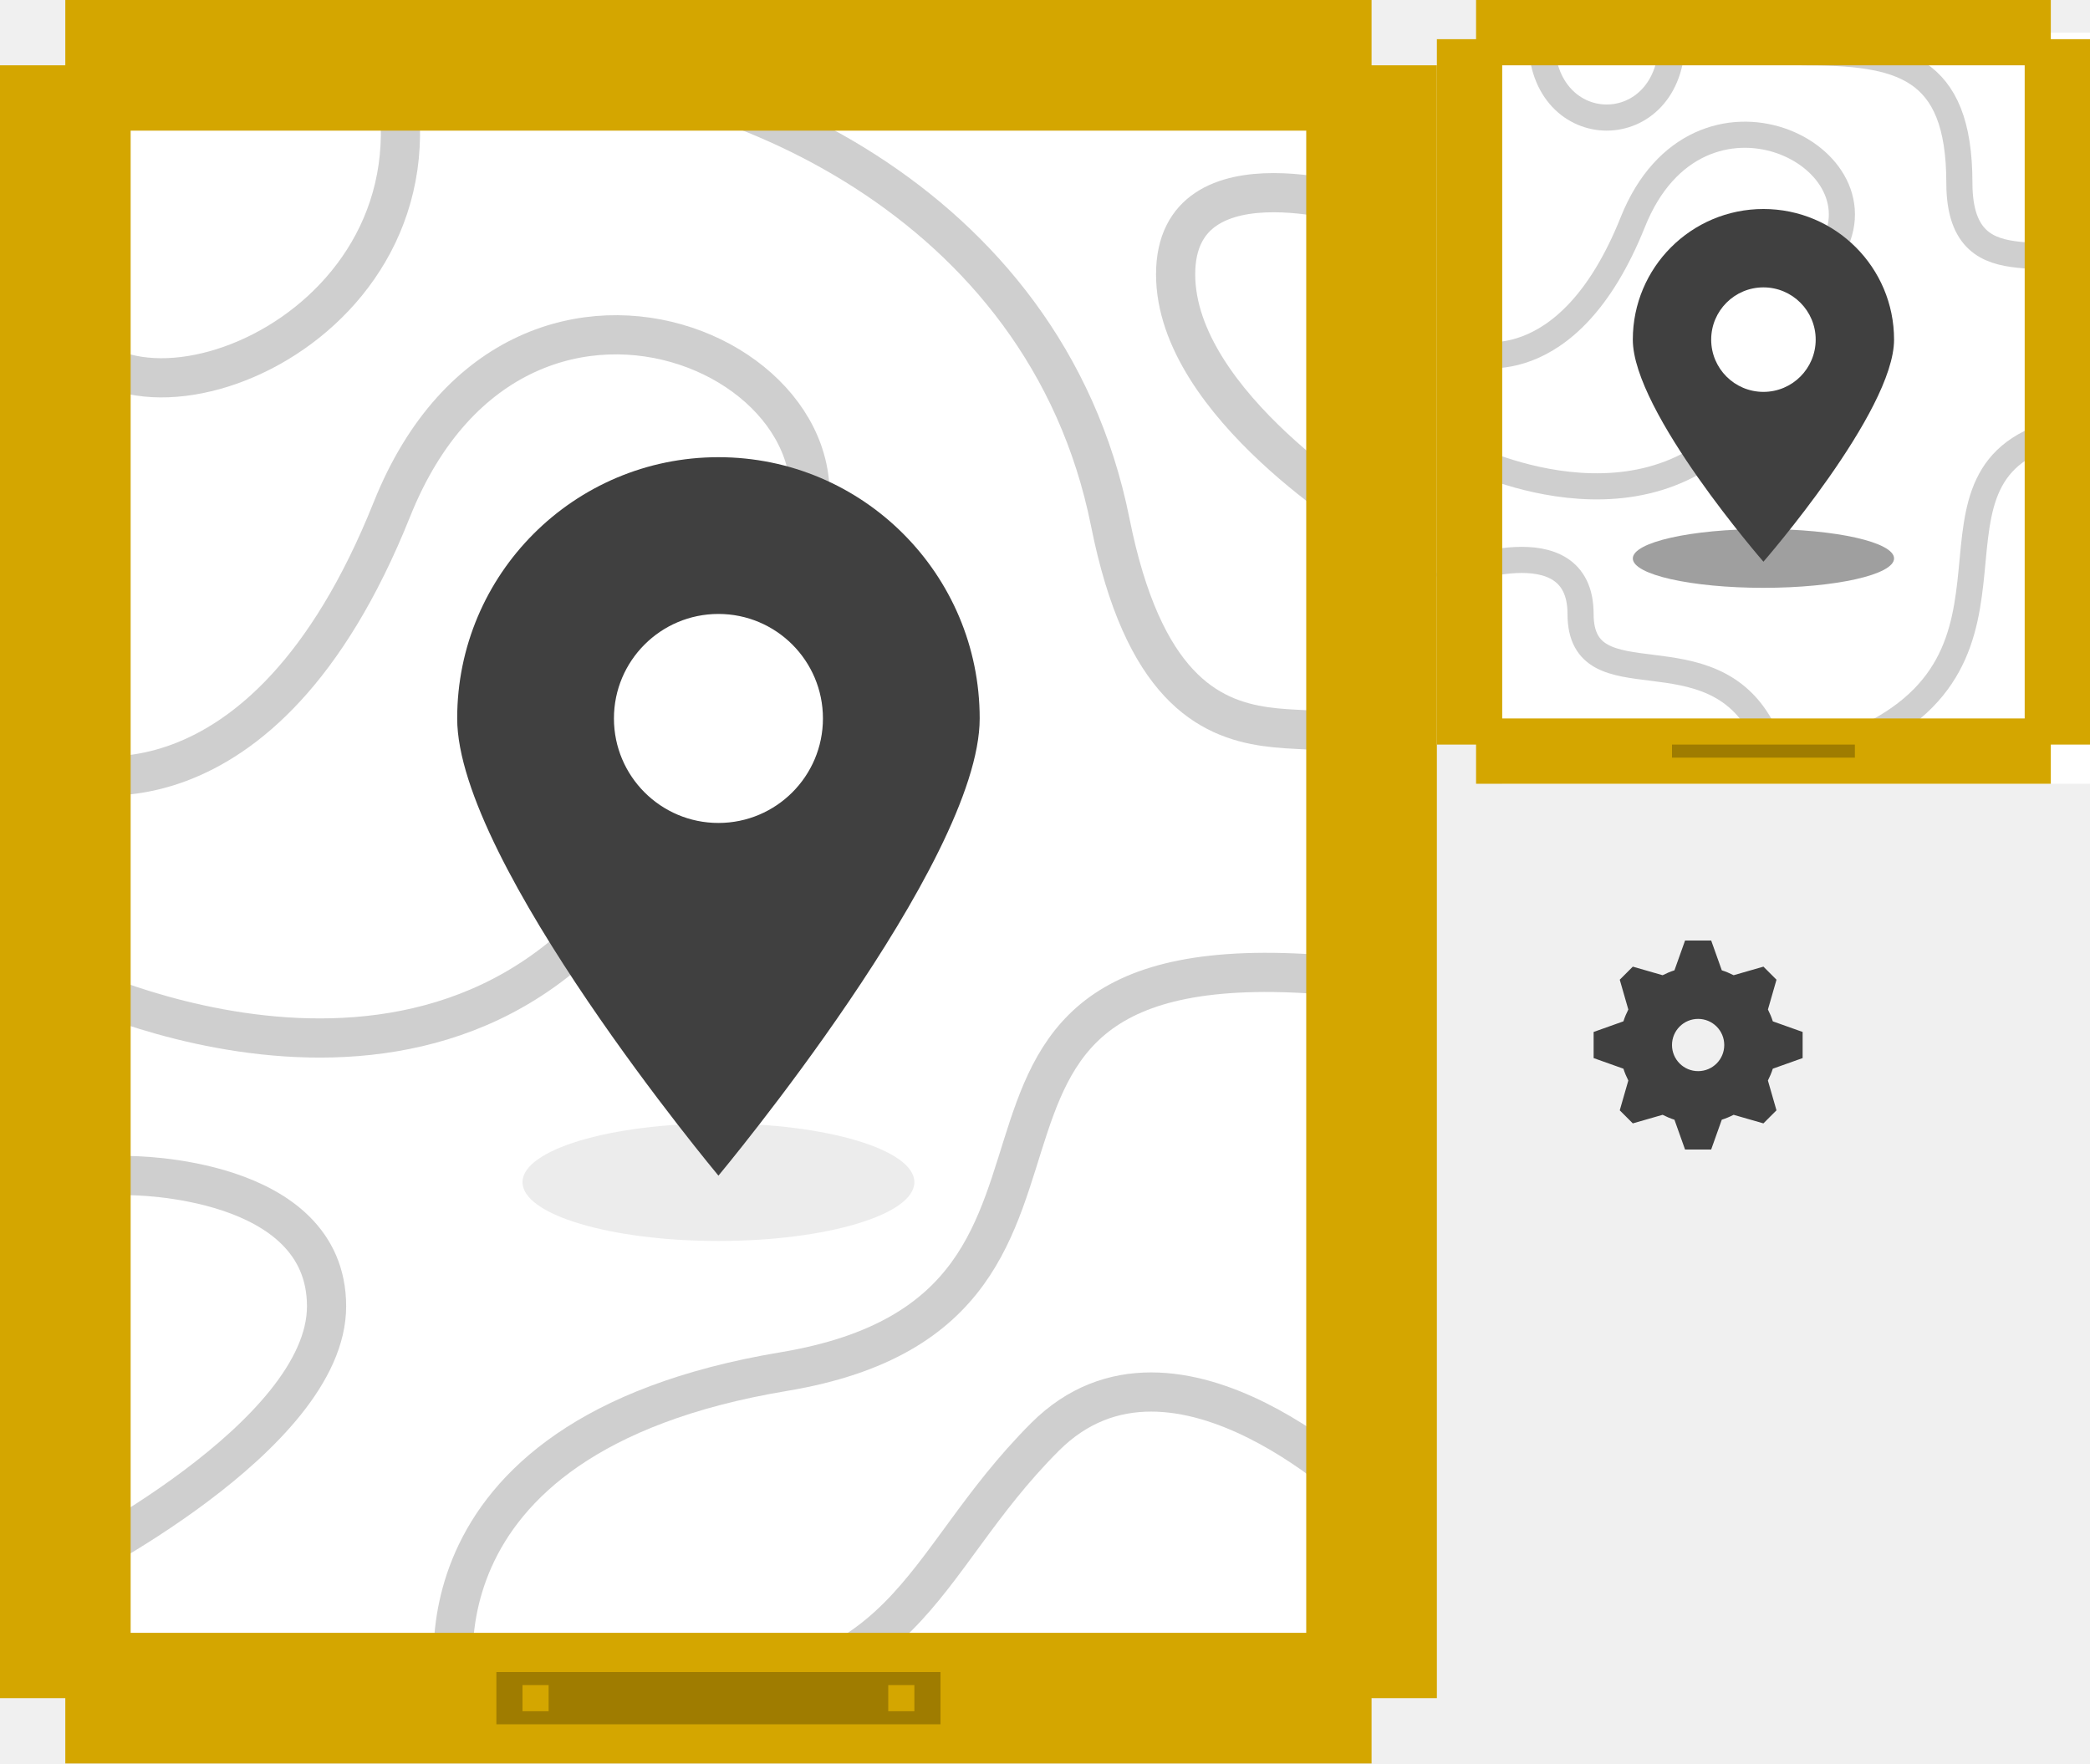
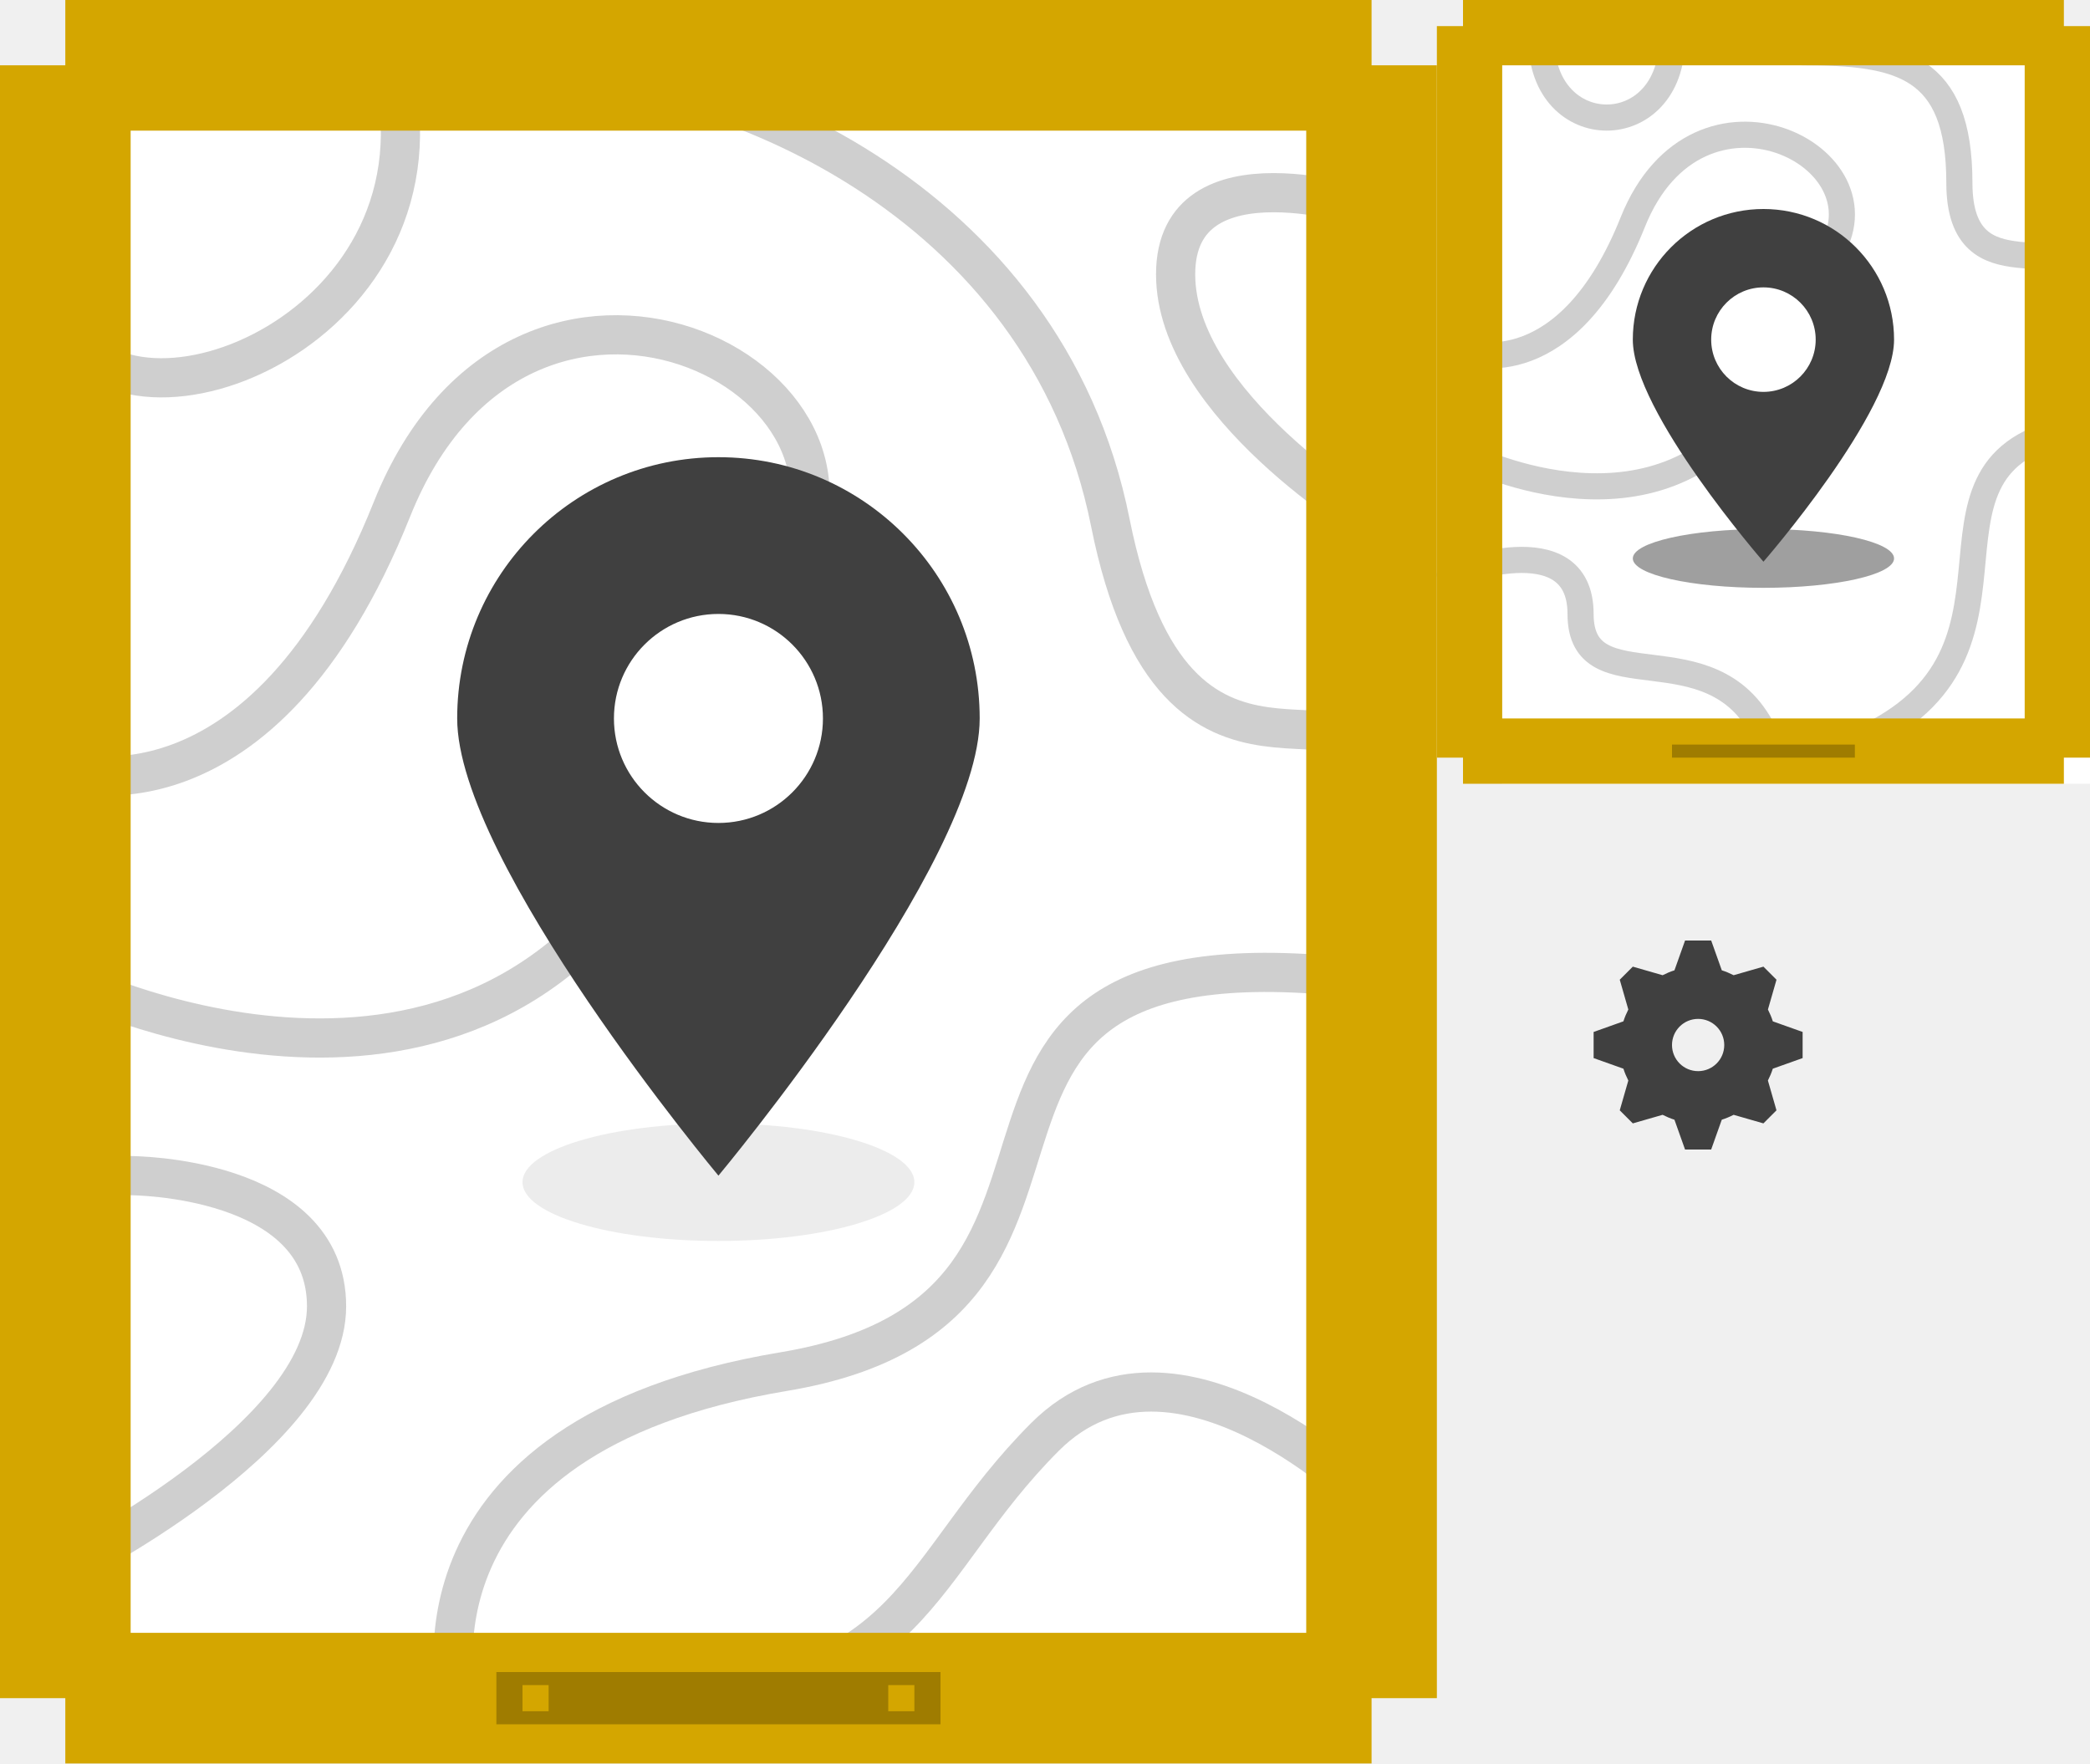
<svg xmlns="http://www.w3.org/2000/svg" width="160" height="135" id="svg2" version="1.1">
  <defs id="defs4" />
  <g id="layer1" transform="translate(0,-917.3622)">
    <rect y="927.362" x="10" height="115" width="90" id="rect6219" style="color:#000000;fill:#ffffff;fill-opacity:1;fill-rule:nonzero;stroke:none;stroke-width:5;marker:none;visibility:visible;display:inline;overflow:visible;enable-background:accumulate" />
    <path style="opacity:0.25;color:#000000;fill:none;stroke:#404040;stroke-width:3;stroke-linecap:round;stroke-linejoin:round;stroke-miterlimit:4;stroke-opacity:1;stroke-dasharray:none;stroke-dashoffset:0;marker:none;visibility:visible;display:inline;overflow:visible;enable-background:accumulate" d="m 60,961.362 c 10,-15 -20,-30 -30,-5 -10,25 -25,20 -25,20" id="path6488" />
    <rect style="color:#000000;fill:#ffffff;stroke:none;stroke-width:5;marker:none;visibility:visible;display:inline;overflow:visible;enable-background:accumulate" id="rect6166" width="19" height="26" x="304" y="977.362" />
    <rect style="opacity:0.25;color:#000000;fill:none;stroke:none;stroke-width:5;marker:none;visibility:visible;display:inline;overflow:visible;enable-background:accumulate" id="rect6140" width="32" height="32" x="297" y="974.362" />
    <path style="color:#000000;fill:#404040;fill-opacity:1;fill-rule:nonzero;stroke:none;stroke-width:5;marker:none;visibility:visible;display:inline;overflow:visible;enable-background:accumulate" d="m 313.5,982.362 c -3.038,0 -5.5,2.462 -5.5,5.5 0,3.038 5.5,9.5 5.5,9.5 0,0 5.5,-6.462 5.5,-9.5 0,-3.038 -2.462,-5.5 -5.5,-5.5 z m 0,3 c 1.381,0 2.5,1.119 2.5,2.5 0,1.381 -1.119,2.5 -2.5,2.5 -1.381,0 -2.5,-1.119 -2.5,-2.5 0,-1.381 1.119,-2.5 2.5,-2.5 z" id="path6168" />
    <rect y="979.362" x="304" height="1" width="19" id="rect6193" style="opacity:0.25;color:#000000;fill:#404040;fill-opacity:1;fill-rule:nonzero;stroke:none;stroke-width:5;marker:none;visibility:visible;display:inline;overflow:visible;enable-background:accumulate" />
    <path style="color:#000000;fill:#9f7c00;fill-opacity:1;fill-rule:nonzero;stroke:none;stroke-width:5;marker:none;visibility:visible;display:inline;overflow:visible;enable-background:accumulate" d="m 302,974.362 0,1 -1,0 0,30 1,0 0,1 23,0 0,-1 1,0 0,-30 -1,0 0,-1 z m 2,3 19,0 0,26 -19,0 z" id="rect6142" />
    <rect style="opacity:0.25;color:#000000;fill:#404040;fill-opacity:1;fill-rule:nonzero;stroke:none;stroke-width:5;marker:none;visibility:visible;display:inline;overflow:visible;enable-background:accumulate" id="rect6197" width="19" height="1" x="304" y="982.362" />
    <rect y="985.362" x="304" height="1" width="19" id="rect6199" style="opacity:0.25;color:#000000;fill:#404040;fill-opacity:1;fill-rule:nonzero;stroke:none;stroke-width:5;marker:none;visibility:visible;display:inline;overflow:visible;enable-background:accumulate" />
    <rect y="988.362" x="304" height="1" width="19" id="rect6203" style="opacity:0.25;color:#000000;fill:#404040;fill-opacity:1;fill-rule:nonzero;stroke:none;stroke-width:5;marker:none;visibility:visible;display:inline;overflow:visible;enable-background:accumulate" />
    <rect y="991.362" x="304" height="1" width="19" id="rect6207" style="opacity:0.25;color:#000000;fill:#404040;fill-opacity:1;fill-rule:nonzero;stroke:none;stroke-width:5;marker:none;visibility:visible;display:inline;overflow:visible;enable-background:accumulate" />
    <rect y="994.362" x="304" height="1" width="19" id="rect6211" style="opacity:0.25;color:#000000;fill:#404040;fill-opacity:1;fill-rule:nonzero;stroke:none;stroke-width:5;marker:none;visibility:visible;display:inline;overflow:visible;enable-background:accumulate" />
    <rect style="opacity:0.25;color:#000000;fill:#404040;fill-opacity:1;fill-rule:nonzero;stroke:none;stroke-width:5;marker:none;visibility:visible;display:inline;overflow:visible;enable-background:accumulate" id="rect6213" width="19" height="1" x="304" y="997.362" />
    <rect y="1000.362" x="304" height="1" width="19" id="rect6215" style="opacity:0.25;color:#000000;fill:#404040;fill-opacity:1;fill-rule:nonzero;stroke:none;stroke-width:5;marker:none;visibility:visible;display:inline;overflow:visible;enable-background:accumulate" />
    <rect y="927.362" x="10" height="115" width="90" id="rect6221" style="color:#000000;fill:#ccccff;fill-opacity:0;fill-rule:nonzero;stroke:none;stroke-width:5;marker:none;visibility:visible;display:inline;overflow:visible;enable-background:accumulate" />
    <rect y="927.362" x="10" height="115" width="90" id="rect6223" style="color:#000000;fill:#6aaa5d;fill-opacity:0;fill-rule:nonzero;stroke:none;stroke-width:5;marker:none;visibility:visible;display:inline;overflow:visible;enable-background:accumulate" />
    <rect style="color:#000000;fill:#cccccc;fill-opacity:1;fill-rule:nonzero;stroke:none;stroke-width:5;marker:none;visibility:visible;display:inline;overflow:visible;enable-background:accumulate" id="rect6261" width="10" height="5" x="430" y="927.362" />
    <rect y="932.362" x="425" height="5" width="10" id="rect6263" style="color:#000000;fill:#e6e6e6;fill-opacity:1;fill-rule:nonzero;stroke:none;stroke-width:5;marker:none;visibility:visible;display:inline;overflow:visible;enable-background:accumulate" />
    <rect style="color:#000000;fill:#cccccc;fill-opacity:1;fill-rule:nonzero;stroke:none;stroke-width:5;marker:none;visibility:visible;display:inline;overflow:visible;enable-background:accumulate" id="rect6265" width="10" height="5" x="430" y="937.362" />
    <rect style="color:#000000;fill:#cccccc;fill-opacity:1;fill-rule:nonzero;stroke:none;stroke-width:5;marker:none;visibility:visible;display:inline;overflow:visible;enable-background:accumulate" id="rect6269" width="10" height="5" x="425" y="947.362" />
    <rect y="952.362" x="430" height="5" width="10" id="rect6271" style="color:#000000;fill:#e6e6e6;fill-opacity:1;fill-rule:nonzero;stroke:none;stroke-width:5;marker:none;visibility:visible;display:inline;overflow:visible;enable-background:accumulate" />
    <rect style="color:#000000;fill:#e6e6e6;fill-opacity:1;fill-rule:nonzero;stroke:none;stroke-width:5;marker:none;visibility:visible;display:inline;overflow:visible;enable-background:accumulate" id="rect6273" width="10" height="5" x="400" y="957.362" />
    <rect y="962.362" x="400" height="5" width="10" id="rect6275" style="color:#000000;fill:#cccccc;fill-opacity:1;fill-rule:nonzero;stroke:none;stroke-width:5;marker:none;visibility:visible;display:inline;overflow:visible;enable-background:accumulate" />
    <rect y="972.362" x="440" height="5" width="10" id="rect6281" style="color:#000000;fill:#cccccc;fill-opacity:1;fill-rule:nonzero;stroke:none;stroke-width:5;marker:none;visibility:visible;display:inline;overflow:visible;enable-background:accumulate" />
    <rect style="color:#000000;fill:#e6e6e6;fill-opacity:1;fill-rule:nonzero;stroke:none;stroke-width:5;marker:none;visibility:visible;display:inline;overflow:visible;enable-background:accumulate" id="rect6283" width="15" height="5" x="440" y="977.362" />
    <rect y="982.362" x="440" height="5" width="20" id="rect6285" style="color:#000000;fill:#cccccc;fill-opacity:1;fill-rule:nonzero;stroke:none;stroke-width:5;marker:none;visibility:visible;display:inline;overflow:visible;enable-background:accumulate" />
    <rect y="972.362" x="400" height="5" width="10" id="rect6287" style="color:#000000;fill:#cccccc;fill-opacity:1;fill-rule:nonzero;stroke:none;stroke-width:5;marker:none;visibility:visible;display:inline;overflow:visible;enable-background:accumulate" />
    <rect style="color:#000000;fill:#e6e6e6;fill-opacity:1;fill-rule:nonzero;stroke:none;stroke-width:5;marker:none;visibility:visible;display:inline;overflow:visible;enable-background:accumulate" id="rect6289" width="5" height="5" x="400" y="977.362" />
    <rect y="982.362" x="400" height="5" width="5" id="rect6291" style="color:#000000;fill:#cccccc;fill-opacity:1;fill-rule:nonzero;stroke:none;stroke-width:5;marker:none;visibility:visible;display:inline;overflow:visible;enable-background:accumulate" />
    <rect style="color:#000000;fill:#e6e6e6;fill-opacity:1;fill-rule:nonzero;stroke:none;stroke-width:5;marker:none;visibility:visible;display:inline;overflow:visible;enable-background:accumulate" id="rect6293" width="20" height="5" x="400" y="987.362" />
    <rect y="977.362" x="430" height="5" width="5" id="rect6295" style="color:#000000;fill:#cccccc;fill-opacity:1;fill-rule:nonzero;stroke:none;stroke-width:5;marker:none;visibility:visible;display:inline;overflow:visible;enable-background:accumulate" />
    <rect style="color:#000000;fill:#e6e6e6;fill-opacity:1;fill-rule:nonzero;stroke:none;stroke-width:5;marker:none;visibility:visible;display:inline;overflow:visible;enable-background:accumulate" id="rect6297" width="5" height="5" x="430" y="982.362" />
    <rect y="987.362" x="430" height="5" width="30" id="rect6299" style="color:#000000;fill:#e6e6e6;fill-opacity:1;fill-rule:nonzero;stroke:none;stroke-width:5;marker:none;visibility:visible;display:inline;overflow:visible;enable-background:accumulate" />
    <rect style="color:#000000;fill:#e6e6e6;fill-opacity:1;fill-rule:nonzero;stroke:none;stroke-width:5;marker:none;visibility:visible;display:inline;overflow:visible;enable-background:accumulate" id="rect6301" width="25" height="5" x="430" y="992.362" />
    <rect y="992.362" x="400" height="5" width="15" id="rect6303" style="color:#000000;fill:#cccccc;fill-opacity:1;fill-rule:nonzero;stroke:none;stroke-width:5;marker:none;visibility:visible;display:inline;overflow:visible;enable-background:accumulate" />
    <rect style="color:#000000;fill:#e6e6e6;fill-opacity:1;fill-rule:nonzero;stroke:none;stroke-width:5;marker:none;visibility:visible;display:inline;overflow:visible;enable-background:accumulate" id="rect6305" width="50" height="5" x="400" y="997.362" />
    <rect y="1002.362" x="400" height="5" width="55" id="rect6307" style="color:#000000;fill:#e6e6e6;fill-opacity:1;fill-rule:nonzero;stroke:none;stroke-width:5;marker:none;visibility:visible;display:inline;overflow:visible;enable-background:accumulate" />
    <rect style="color:#000000;fill:#cccccc;fill-opacity:1;fill-rule:nonzero;stroke:none;stroke-width:5;marker:none;visibility:visible;display:inline;overflow:visible;enable-background:accumulate" id="rect6309" width="55" height="5" x="400" y="1007.362" />
    <rect y="1012.362" x="400" height="5" width="50" id="rect6311" style="color:#000000;fill:#cccccc;fill-opacity:1;fill-rule:nonzero;stroke:none;stroke-width:5;marker:none;visibility:visible;display:inline;overflow:visible;enable-background:accumulate" />
    <rect style="color:#000000;fill:#e6e6e6;fill-opacity:1;fill-rule:nonzero;stroke:none;stroke-width:5;marker:none;visibility:visible;display:inline;overflow:visible;enable-background:accumulate" id="rect6313" width="45" height="5" x="400" y="1017.362" />
    <rect y="1022.362" x="400" height="5" width="50" id="rect6315" style="color:#000000;fill:#cccccc;fill-opacity:1;fill-rule:nonzero;stroke:none;stroke-width:5;marker:none;visibility:visible;display:inline;overflow:visible;enable-background:accumulate" />
    <rect style="color:#000000;fill:#e6e6e6;fill-opacity:1;fill-rule:nonzero;stroke:none;stroke-width:5;marker:none;visibility:visible;display:inline;overflow:visible;enable-background:accumulate" id="rect6317" width="20" height="5" x="400" y="1027.362" />
    <rect y="1032.362" x="400" height="5" width="10" id="rect6319" style="color:#000000;fill:#cccccc;fill-opacity:1;fill-rule:nonzero;stroke:none;stroke-width:5;marker:none;visibility:visible;display:inline;overflow:visible;enable-background:accumulate" />
    <rect style="color:#000000;fill:#e6e6e6;fill-opacity:1;fill-rule:nonzero;stroke:none;stroke-width:5;marker:none;visibility:visible;display:inline;overflow:visible;enable-background:accumulate" id="rect6321" width="20" height="5" x="435" y="1027.362" />
    <rect y="1032.362" x="435" height="5" width="15" id="rect6323" style="color:#000000;fill:#cccccc;fill-opacity:1;fill-rule:nonzero;stroke:none;stroke-width:5;marker:none;visibility:visible;display:inline;overflow:visible;enable-background:accumulate" />
    <rect style="color:#000000;fill:#e6e6e6;fill-opacity:1;fill-rule:nonzero;stroke:none;stroke-width:5;marker:none;visibility:visible;display:inline;overflow:visible;enable-background:accumulate" id="rect6325" width="15" height="5" x="435" y="1037.362" />
    <rect y="952.362" x="470" height="5" width="5" id="rect6327" style="color:#000000;fill:#cccccc;fill-opacity:1;fill-rule:nonzero;stroke:none;stroke-width:5;marker:none;visibility:visible;display:inline;overflow:visible;enable-background:accumulate" />
    <rect style="color:#000000;fill:#e6e6e6;fill-opacity:1;fill-rule:nonzero;stroke:none;stroke-width:5;marker:none;visibility:visible;display:inline;overflow:visible;enable-background:accumulate" id="rect6329" width="10" height="5" x="470" y="957.362" />
    <rect y="962.362" x="470" height="5" width="10" id="rect6331" style="color:#000000;fill:#cccccc;fill-opacity:1;fill-rule:nonzero;stroke:none;stroke-width:5;marker:none;visibility:visible;display:inline;overflow:visible;enable-background:accumulate" />
    <rect y="952.362" x="400" height="5" width="10" id="rect6277" style="color:#000000;fill:#cccccc;fill-opacity:1;fill-rule:nonzero;stroke:none;stroke-width:5;marker:none;visibility:visible;display:inline;overflow:visible;enable-background:accumulate" />
    <rect style="color:#000000;fill:#cccccc;fill-opacity:1;fill-rule:nonzero;stroke:none;stroke-width:5;marker:none;visibility:visible;display:inline;overflow:visible;enable-background:accumulate" id="rect6353" width="10" height="5" x="440" y="952.362" />
    <rect y="952.362" x="450" height="5" width="10" id="rect6355" style="color:#000000;fill:#e6e6e6;fill-opacity:1;fill-rule:nonzero;stroke:none;stroke-width:5;marker:none;visibility:visible;display:inline;overflow:visible;enable-background:accumulate" />
    <rect y="952.362" x="460" height="5" width="5" id="rect6357" style="color:#000000;fill:#cccccc;fill-opacity:1;fill-rule:nonzero;stroke:none;stroke-width:5;marker:none;visibility:visible;display:inline;overflow:visible;enable-background:accumulate" />
    <rect style="color:#000000;fill:#cccccc;fill-opacity:1;fill-rule:nonzero;stroke:none;stroke-width:5;marker:none;visibility:visible;display:inline;overflow:visible;enable-background:accumulate" id="rect6361" width="10" height="5" x="445" y="947.362" />
    <rect y="947.362" x="455" height="5" width="10" id="rect6363" style="color:#000000;fill:#e6e6e6;fill-opacity:1;fill-rule:nonzero;stroke:none;stroke-width:5;marker:none;visibility:visible;display:inline;overflow:visible;enable-background:accumulate" />
    <rect style="color:#000000;fill:#cccccc;fill-opacity:1;fill-rule:nonzero;stroke:none;stroke-width:5;marker:none;visibility:visible;display:inline;overflow:visible;enable-background:accumulate" id="rect6365" width="10" height="5" x="460" y="942.362" />
    <rect y="942.362" x="450" height="5" width="10" id="rect6367" style="color:#000000;fill:#e6e6e6;fill-opacity:1;fill-rule:nonzero;stroke:none;stroke-width:5;marker:none;visibility:visible;display:inline;overflow:visible;enable-background:accumulate" />
    <rect style="color:#000000;fill:#cccccc;fill-opacity:1;fill-rule:nonzero;stroke:none;stroke-width:5;marker:none;visibility:visible;display:inline;overflow:visible;enable-background:accumulate" id="rect6369" width="10" height="5" x="440" y="942.362" />
    <rect y="942.362" x="430" height="5" width="10" id="rect6371" style="color:#000000;fill:#e6e6e6;fill-opacity:1;fill-rule:nonzero;stroke:none;stroke-width:5;marker:none;visibility:visible;display:inline;overflow:visible;enable-background:accumulate" />
    <rect y="937.362" x="440" height="5" width="10" id="rect6373" style="color:#000000;fill:#e6e6e6;fill-opacity:1;fill-rule:nonzero;stroke:none;stroke-width:5;marker:none;visibility:visible;display:inline;overflow:visible;enable-background:accumulate" />
    <rect style="color:#000000;fill:#cccccc;fill-opacity:1;fill-rule:nonzero;stroke:none;stroke-width:5;marker:none;visibility:visible;display:inline;overflow:visible;enable-background:accumulate" id="rect6375" width="10" height="5" x="435" y="932.362" />
    <rect y="932.362" x="445" height="5" width="5" id="rect6377" style="color:#000000;fill:#e6e6e6;fill-opacity:1;fill-rule:nonzero;stroke:none;stroke-width:5;marker:none;visibility:visible;display:inline;overflow:visible;enable-background:accumulate" />
    <rect style="color:#000000;fill:#cccccc;fill-opacity:1;fill-rule:nonzero;stroke:none;stroke-width:5;marker:none;visibility:visible;display:inline;overflow:visible;enable-background:accumulate" id="rect6379" width="5" height="5" x="450" y="937.362" />
    <rect style="color:#000000;fill:#e6e6e6;fill-opacity:1;fill-rule:nonzero;stroke:none;stroke-width:5;marker:none;visibility:visible;display:inline;overflow:visible;enable-background:accumulate" id="rect6381" width="5" height="5" x="440" y="927.362" />
    <rect y="957.362" x="405" height="5" width="15" id="rect6383" style="color:#000000;fill:#cccccc;fill-opacity:1;fill-rule:nonzero;stroke:none;stroke-width:5;marker:none;visibility:visible;display:inline;overflow:visible;enable-background:accumulate" />
    <rect style="color:#000000;fill:#e6e6e6;fill-opacity:1;fill-rule:nonzero;stroke:none;stroke-width:5;marker:none;visibility:visible;display:inline;overflow:visible;enable-background:accumulate" id="rect6385" width="10" height="5" x="420" y="957.362" />
    <rect y="957.362" x="430" height="5" width="10" id="rect6387" style="color:#000000;fill:#cccccc;fill-opacity:1;fill-rule:nonzero;stroke:none;stroke-width:5;marker:none;visibility:visible;display:inline;overflow:visible;enable-background:accumulate" />
    <rect style="color:#000000;fill:#e6e6e6;fill-opacity:1;fill-rule:nonzero;stroke:none;stroke-width:5;marker:none;visibility:visible;display:inline;overflow:visible;enable-background:accumulate" id="rect6389" width="15" height="5" x="435" y="957.362" />
    <rect y="957.362" x="450" height="5" width="10" id="rect6391" style="color:#000000;fill:#cccccc;fill-opacity:1;fill-rule:nonzero;stroke:none;stroke-width:5;marker:none;visibility:visible;display:inline;overflow:visible;enable-background:accumulate" />
    <rect style="color:#000000;fill:#e6e6e6;fill-opacity:1;fill-rule:nonzero;stroke:none;stroke-width:5;marker:none;visibility:visible;display:inline;overflow:visible;enable-background:accumulate" id="rect6393" width="10" height="5" x="410" y="962.362" />
    <rect y="962.362" x="420" height="5" width="10" id="rect6395" style="color:#000000;fill:#cccccc;fill-opacity:1;fill-rule:nonzero;stroke:none;stroke-width:5;marker:none;visibility:visible;display:inline;overflow:visible;enable-background:accumulate" />
    <rect style="color:#000000;fill:#e6e6e6;fill-opacity:1;fill-rule:nonzero;stroke:none;stroke-width:5;marker:none;visibility:visible;display:inline;overflow:visible;enable-background:accumulate" id="rect6397" width="10" height="5" x="430" y="962.362" />
    <rect y="962.362" x="440" height="5" width="10" id="rect6399" style="color:#000000;fill:#cccccc;fill-opacity:1;fill-rule:nonzero;stroke:none;stroke-width:5;marker:none;visibility:visible;display:inline;overflow:visible;enable-background:accumulate" />
    <rect style="color:#000000;fill:#e6e6e6;fill-opacity:1;fill-rule:nonzero;stroke:none;stroke-width:5;marker:none;visibility:visible;display:inline;overflow:visible;enable-background:accumulate" id="rect6401" width="10" height="5" x="-450" y="967.362" transform="scale(-1,1)" />
    <rect y="967.362" x="-440" height="5" width="10" id="rect6403" style="color:#000000;fill:#cccccc;fill-opacity:1;fill-rule:nonzero;stroke:none;stroke-width:5;marker:none;visibility:visible;display:inline;overflow:visible;enable-background:accumulate" transform="scale(-1,1)" />
    <rect style="color:#000000;fill:#e6e6e6;fill-opacity:1;fill-rule:nonzero;stroke:none;stroke-width:5;marker:none;visibility:visible;display:inline;overflow:visible;enable-background:accumulate" id="rect6405" width="10" height="5" x="-430" y="967.362" transform="scale(-1,1)" />
    <rect y="967.362" x="-425" height="5" width="15" id="rect6407" style="color:#000000;fill:#cccccc;fill-opacity:1;fill-rule:nonzero;stroke:none;stroke-width:5;marker:none;visibility:visible;display:inline;overflow:visible;enable-background:accumulate" transform="scale(-1,1)" />
    <rect style="color:#000000;fill:#e6e6e6;fill-opacity:1;fill-rule:nonzero;stroke:none;stroke-width:5;marker:none;visibility:visible;display:inline;overflow:visible;enable-background:accumulate" id="rect6409" width="10" height="5" x="-410" y="967.362" transform="scale(-1,1)" />
    <rect style="color:#000000;fill:#e6e6e6;fill-opacity:1;fill-rule:nonzero;stroke:none;stroke-width:5;marker:none;visibility:visible;display:inline;overflow:visible;enable-background:accumulate" id="rect6411" width="5" height="5" x="435" y="972.362" />
    <rect style="color:#000000;fill:#e6e6e6;fill-opacity:1;fill-rule:nonzero;stroke:none;stroke-width:5;marker:none;visibility:visible;display:inline;overflow:visible;enable-background:accumulate" id="rect6413" width="5" height="5" x="410" y="972.362" />
    <rect y="947.362" x="435" height="5" width="15" id="rect6359" style="color:#000000;fill:#e6e6e6;fill-opacity:1;fill-rule:nonzero;stroke:none;stroke-width:5;marker:none;visibility:visible;display:inline;overflow:visible;enable-background:accumulate" />
    <rect style="color:#000000;fill:#e6e6e6;fill-opacity:1;fill-rule:nonzero;stroke:none;stroke-width:5;marker:none;visibility:visible;display:inline;overflow:visible;enable-background:accumulate" id="rect6415" width="5" height="5" x="440" y="982.362" />
    <rect style="color:#000000;fill:#cccccc;fill-opacity:1;fill-rule:nonzero;stroke:none;stroke-width:5;marker:none;visibility:visible;display:inline;overflow:visible;enable-background:accumulate" id="rect6417" width="15" height="5" x="430" y="987.362" />
    <rect y="987.362" x="415" height="5" width="5" id="rect6419" style="color:#000000;fill:#cccccc;fill-opacity:1;fill-rule:nonzero;stroke:none;stroke-width:5;marker:none;visibility:visible;display:inline;overflow:visible;enable-background:accumulate" />
    <rect style="color:#000000;fill:#e6e6e6;fill-opacity:1;fill-rule:nonzero;stroke:none;stroke-width:5;marker:none;visibility:visible;display:inline;overflow:visible;enable-background:accumulate" id="rect6421" width="10" height="5" x="415" y="992.362" />
    <rect y="992.362" x="445" height="5" width="10" id="rect6423" style="color:#000000;fill:#cccccc;fill-opacity:1;fill-rule:nonzero;stroke:none;stroke-width:5;marker:none;visibility:visible;display:inline;overflow:visible;enable-background:accumulate" />
    <rect y="997.362" x="435" height="5" width="15" id="rect6425" style="color:#000000;fill:#cccccc;fill-opacity:1;fill-rule:nonzero;stroke:none;stroke-width:5;marker:none;visibility:visible;display:inline;overflow:visible;enable-background:accumulate" />
    <rect style="color:#000000;fill:#cccccc;fill-opacity:1;fill-rule:nonzero;stroke:none;stroke-width:5;marker:none;visibility:visible;display:inline;overflow:visible;enable-background:accumulate" id="rect6427" width="15" height="5" x="405" y="997.362" />
    <rect style="color:#000000;fill:#cccccc;fill-opacity:1;fill-rule:nonzero;stroke:none;stroke-width:5;marker:none;visibility:visible;display:inline;overflow:visible;enable-background:accumulate" id="rect6429" width="15" height="5" x="415" y="1002.362" />
    <rect style="color:#000000;fill:#cccccc;fill-opacity:1;fill-rule:nonzero;stroke:none;stroke-width:5;marker:none;visibility:visible;display:inline;overflow:visible;enable-background:accumulate" id="rect6431" width="10" height="5" x="445" y="1002.362" />
    <rect y="1007.362" x="400" height="5" width="55" id="rect6433" style="color:#000000;fill:#cccccc;fill-opacity:1;fill-rule:nonzero;stroke:none;stroke-width:5;marker:none;visibility:visible;display:inline;overflow:visible;enable-background:accumulate" />
    <rect style="color:#000000;fill:#e6e6e6;fill-opacity:1;fill-rule:nonzero;stroke:none;stroke-width:5;marker:none;visibility:visible;display:inline;overflow:visible;enable-background:accumulate" id="rect6435" width="20" height="5" x="435" y="1007.362" />
    <rect y="1007.362" x="405" height="5" width="20" id="rect6437" style="color:#000000;fill:#e6e6e6;fill-opacity:1;fill-rule:nonzero;stroke:none;stroke-width:5;marker:none;visibility:visible;display:inline;overflow:visible;enable-background:accumulate" />
    <rect style="color:#000000;fill:#e6e6e6;fill-opacity:1;fill-rule:nonzero;stroke:none;stroke-width:5;marker:none;visibility:visible;display:inline;overflow:visible;enable-background:accumulate" id="rect6439" width="5" height="5" x="415" y="1012.362" />
    <rect y="1012.362" x="425" height="5" width="10" id="rect6441" style="color:#000000;fill:#e6e6e6;fill-opacity:1;fill-rule:nonzero;stroke:none;stroke-width:5;marker:none;visibility:visible;display:inline;overflow:visible;enable-background:accumulate" />
    <path style="opacity:0.25;fill:none;stroke:#404040;stroke-width:3;stroke-linecap:round;stroke-linejoin:round;stroke-miterlimit:4;stroke-opacity:1;stroke-dasharray:none" d="m 5,942.362 c 5,10 30,0 25,-20" id="path6443" />
    <path style="opacity:0.25;color:#000000;fill:none;stroke:#404040;stroke-width:3;stroke-linecap:round;stroke-linejoin:round;stroke-miterlimit:4;stroke-opacity:1;stroke-dasharray:none;stroke-dashoffset:0;marker:none;visibility:visible;display:inline;overflow:visible;enable-background:accumulate" d="M 5,75 C 5,75 35,90 50,65" id="path6445" transform="translate(0,917.3622)" />
    <path style="opacity:0.25;color:#000000;fill:none;stroke:#404040;stroke-width:3;stroke-linecap:round;stroke-linejoin:round;stroke-miterlimit:4;stroke-opacity:1;stroke-dasharray:none;stroke-dashoffset:0;marker:none;visibility:visible;display:inline;overflow:visible;enable-background:accumulate" d="M 105,75 C 65,70 90,100 60,105 30,110 35,130 35,130" id="path6449" transform="translate(0,917.3622)" />
    <path style="opacity:0.25;color:#000000;fill:none;stroke:#404040;stroke-width:3;stroke-linecap:round;stroke-linejoin:round;stroke-miterlimit:4;stroke-opacity:1;stroke-dasharray:none;stroke-dashoffset:0;marker:none;visibility:visible;display:inline;overflow:visible;enable-background:accumulate" d="m 105,115 c 0,0 -15,-15 -25,-5 -10,10 -10,20 -30,20" id="path6451" transform="translate(0,917.3622)" />
    <path style="opacity:0.25;color:#000000;fill:none;stroke:#404040;stroke-width:3;stroke-linecap:round;stroke-linejoin:round;stroke-miterlimit:4;stroke-opacity:1;stroke-dasharray:none;stroke-dashoffset:0;marker:none;visibility:visible;display:inline;overflow:visible;enable-background:accumulate" d="m 10,90 c 0,0 15,0 15,10 0,10 -20,20 -20,20" id="path6470" transform="translate(0,917.3622)" />
    <path style="opacity:0.25;color:#000000;fill:none;stroke:#404040;stroke-width:3;stroke-linecap:round;stroke-linejoin:round;stroke-miterlimit:4;stroke-opacity:1;stroke-dasharray:none;stroke-dashoffset:0;marker:none;visibility:visible;display:inline;overflow:visible;enable-background:accumulate" d="m 40,5 c 15,0 40,10 45,35 5,25 20,10 20,20" id="path6478" transform="translate(0,917.3622)" />
    <path id="path6486" d="m 105,957.362 c 0,0 -15,-9 -15,-19 0,-10 15,-5 15,-5" style="opacity:0.25;color:#000000;fill:none;stroke:#404040;stroke-width:3;stroke-linecap:round;stroke-linejoin:round;stroke-miterlimit:4;stroke-opacity:1;stroke-dasharray:none;stroke-dashoffset:0;marker:none;visibility:visible;display:inline;overflow:visible;enable-background:accumulate" />
    <path transform="matrix(2.142858,0,0,1.8,-62.85717,844.9622)" d="m 62,90.5 a 7,2.5 0 1 1 -14,0 7,2.5 0 1 1 14,0 z" id="path6227" style="opacity:0.1;color:#000000;fill:#404040;fill-opacity:1;fill-rule:nonzero;stroke:none;stroke-width:5;marker:none;visibility:visible;display:inline;overflow:visible;enable-background:accumulate" />
    <path id="path6229" d="m 55,952.362 c -11.046,0 -20,8.954 -20,20 0,11.046 20,35 20,35 0,0 20,-23.954 20,-35 0,-11.046 -8.954,-20 -20,-20 z m 0,12 c 4.418,0 8,3.582 8,8 0,4.418 -3.582,8 -8,8 -4.418,0 -8,-3.582 -8,-8 0,-4.418 3.582,-8 8,-8 z" style="color:#000000;fill:#404040;fill-opacity:1;fill-rule:nonzero;stroke:none;stroke-width:0;marker:none;visibility:visible;display:inline;overflow:visible;enable-background:accumulate" />
    <path id="path6235" d="m 5,917.362 0,5 -5,0 0,125 5,0 0,5 100,0 0,-5 5,0 0,-125 -5,0 0,-5 -100,0 z m 5,10 90,0 0,115 -90,0 0,-115 z" style="color:#000000;fill:#d4a600;fill-opacity:1;fill-rule:nonzero;stroke:none;stroke-width:0;marker:none;visibility:visible;display:inline;overflow:visible;enable-background:accumulate" />
    <path id="path6237" d="m 38,1045.362 0,4 34,0 0,-4 -34,0 z m 2,1 2,0 0,2 -2,0 0,-2 z m 28,0 2,0 0,2 -2,0 0,-2 z" style="opacity:0.25;color:#000000;fill:#000000;fill-opacity:1;fill-rule:nonzero;stroke:none;stroke-width:5;marker:none;visibility:visible;display:inline;overflow:visible;enable-background:accumulate" />
    <rect style="color:#000000;fill:#ffffff;fill-opacity:1;fill-rule:nonzero;stroke:none;stroke-width:5;marker:none;visibility:visible;display:inline;overflow:visible;enable-background:accumulate" id="rect6496" width="45" height="57.5" x="115" y="919.862" />
    <path id="path6498" d="m 140,936.862 c 5,-7.5 -10,-15 -15,-2.5 -5,12.5 -12.5,10 -12.5,10" style="opacity:0.25;color:#000000;fill:none;stroke:#404040;stroke-width:2;stroke-linecap:round;stroke-linejoin:round;stroke-miterlimit:4;stroke-opacity:1;stroke-dasharray:none;stroke-dashoffset:0;marker:none;visibility:visible;display:inline;overflow:visible;enable-background:accumulate" />
    <rect style="color:#000000;fill:#ccccff;fill-opacity:0;fill-rule:nonzero;stroke:none;stroke-width:5;marker:none;visibility:visible;display:inline;overflow:visible;enable-background:accumulate" id="rect6500" width="45" height="57.5" x="115" y="919.862" />
    <rect style="color:#000000;fill:#6aaa5d;fill-opacity:0;fill-rule:nonzero;stroke:none;stroke-width:5;marker:none;visibility:visible;display:inline;overflow:visible;enable-background:accumulate" id="rect6502" width="45" height="57.5" x="115" y="919.862" />
    <path id="path6504" d="m 118,920.362 c 0,8 10,8 10,0" style="opacity:0.25;fill:none;stroke:#404040;stroke-width:2;stroke-linecap:round;stroke-linejoin:round;stroke-miterlimit:4;stroke-opacity:1;stroke-dasharray:none" />
    <path id="path6506" d="m 112.5,952.362 c 0,0 15,7.5 22.5,-5" style="opacity:0.25;color:#000000;fill:none;stroke:#404040;stroke-width:2;stroke-linecap:round;stroke-linejoin:round;stroke-miterlimit:4;stroke-opacity:1;stroke-dasharray:none;stroke-dashoffset:0;marker:none;visibility:visible;display:inline;overflow:visible;enable-background:accumulate" />
    <path id="path6508" d="m 158,950.362 c -13,3 -0.375,17.5 -16.375,24" style="opacity:0.25;color:#000000;fill:none;stroke:#404040;stroke-width:2;stroke-linecap:round;stroke-linejoin:round;stroke-miterlimit:4;stroke-opacity:1;stroke-dasharray:none;stroke-dashoffset:0;marker:none;visibility:visible;display:inline;overflow:visible;enable-background:accumulate" />
    <path id="path6512" d="m 111,961.362 c 0,0 10,-4 10,3 0,7 10,1 14,9" style="opacity:0.25;color:#000000;fill:none;stroke:#404040;stroke-width:2;stroke-linecap:round;stroke-linejoin:round;stroke-miterlimit:4;stroke-opacity:1;stroke-dasharray:none;stroke-dashoffset:0;marker:none;visibility:visible;display:inline;overflow:visible;enable-background:accumulate" />
    <path id="path6514" d="m 138,921.362 c 7.5,0 12,1 12,10 0,9 9,3 9,8" style="opacity:0.25;color:#000000;fill:none;stroke:#404040;stroke-width:2;stroke-linecap:round;stroke-linejoin:round;stroke-miterlimit:4;stroke-opacity:1;stroke-dasharray:none;stroke-dashoffset:0;marker:none;visibility:visible;display:inline;overflow:visible;enable-background:accumulate" />
    <path style="opacity:0.5;color:#000000;fill:#404040;fill-opacity:1;fill-rule:nonzero;stroke:none;stroke-width:5;marker:none;visibility:visible;display:inline;overflow:visible;enable-background:accumulate" id="path6518" d="m 62,90.5 a 7,2.5 0 1 1 -14,0 7,2.5 0 1 1 14,0 z" transform="matrix(1.428572,0,0,0.9,56.42857,878.6622)" />
-     <path style="color:#000000;fill:#d4a600;fill-opacity:1;fill-rule:nonzero;stroke:none;stroke-width:0;marker:none;visibility:visible;display:inline;overflow:visible;enable-background:accumulate" d="m 113,917.362 0,3 -3,0 0,54 3,0 0,3 44,0 0,-3 3,0 0,-54 -3,-10e-6 0,-3 z m 2,5 40,0 0,50 -40,0 z" id="path6522" />
+     <path style="color:#000000;fill:#d4a600;fill-opacity:1;fill-rule:nonzero;stroke:none;stroke-width:0;marker:none;visibility:visible;display:inline;overflow:visible;enable-background:accumulate" d="m 112,917.362 0,2 -2,0 0,56 2,0 0,2 46,0 0,-2 2,0 0,-56 -2,-10e-6 0,-2 z m 3,5 40,0 0,50 -40,0 z" id="path6522" />
    <path style="opacity:0.25;color:#000000;fill:#000000;fill-opacity:1;fill-rule:nonzero;stroke:none;stroke-width:5;marker:none;visibility:visible;display:inline;overflow:visible;enable-background:accumulate" d="m 128,974.362 0,1 14,0 0,-1 z" id="path6524" />
    <rect style="opacity:0.5;color:#000000;fill:none;stroke:none;stroke-width:2;marker:none;visibility:visible;display:inline;overflow:visible;enable-background:accumulate" id="rect8587" width="40" height="40" x="110" y="977.362" />
    <path style="color:#000000;fill:#404040;fill-opacity:1;fill-rule:nonzero;stroke:none;stroke-width:1;marker:none;visibility:visible;display:inline;overflow:visible;enable-background:accumulate" d="m 129,989.362 -0.812,2.281 c -0.312,0.099 -0.619,0.229 -0.906,0.375 L 125,991.362 l -1,1 0.656,2.281 c -0.146,0.287 -0.276,0.594 -0.375,0.906 L 122,996.362 l 0,2 2.281,0.812 c 0.099,0.312 0.229,0.619 0.375,0.906 l -0.656,2.281 1,1 2.281,-0.656 c 0.288,0.146 0.594,0.276 0.906,0.375 l 0.812,2.281 2,0 0.812,-2.281 c 0.312,-0.099 0.619,-0.229 0.906,-0.375 l 2.281,0.656 1,-1 -0.656,-2.281 c 0.146,-0.288 0.276,-0.594 0.375,-0.906 L 138,998.362 l 0,-2 -2.281,-0.812 c -0.099,-0.312 -0.229,-0.619 -0.375,-0.906 L 136,992.362 l -1,-1 -2.281,0.656 c -0.288,-0.146 -0.594,-0.276 -0.906,-0.375 L 131,989.362 z m 1,6 c 1.105,0 2,0.895 2,2 0,1.105 -0.895,2 -2,2 -1.105,0 -2,-0.895 -2,-2 0,-1.105 0.895,-2 2,-2 z" id="path7175" />
    <rect style="opacity:0.5;color:#000000;fill:#f2f2f2;stroke:none;stroke-width:2;marker:none;visibility:visible;display:inline;overflow:visible;enable-background:accumulate" id="rect8589" width="154" height="80" x="-248" y="938.362" />
    <path style="color:#000000;fill:#404040;fill-opacity:1;fill-rule:nonzero;stroke:none;stroke-width:2;marker:none;visibility:visible;display:inline;overflow:visible;enable-background:accumulate" d="m 145,943.362 c 0,5.523 -10,17 -10,17 0,0 -10,-11.477 -10,-17 0,-5.523 4.477,-10 10,-10 5.523,0 10,4.477 10,10 z" id="path8591" />
    <path style="color:#000000;fill:#ffffff;fill-opacity:1;fill-rule:nonzero;stroke:none;stroke-width:2;marker:none;visibility:visible;display:inline;overflow:visible;enable-background:accumulate" id="path8594" d="m 139,-61 a 4,4 0 1 1 -8,0 4,4 0 1 1 8,0 z" transform="translate(0,1004.362)" />
  </g>
</svg>
